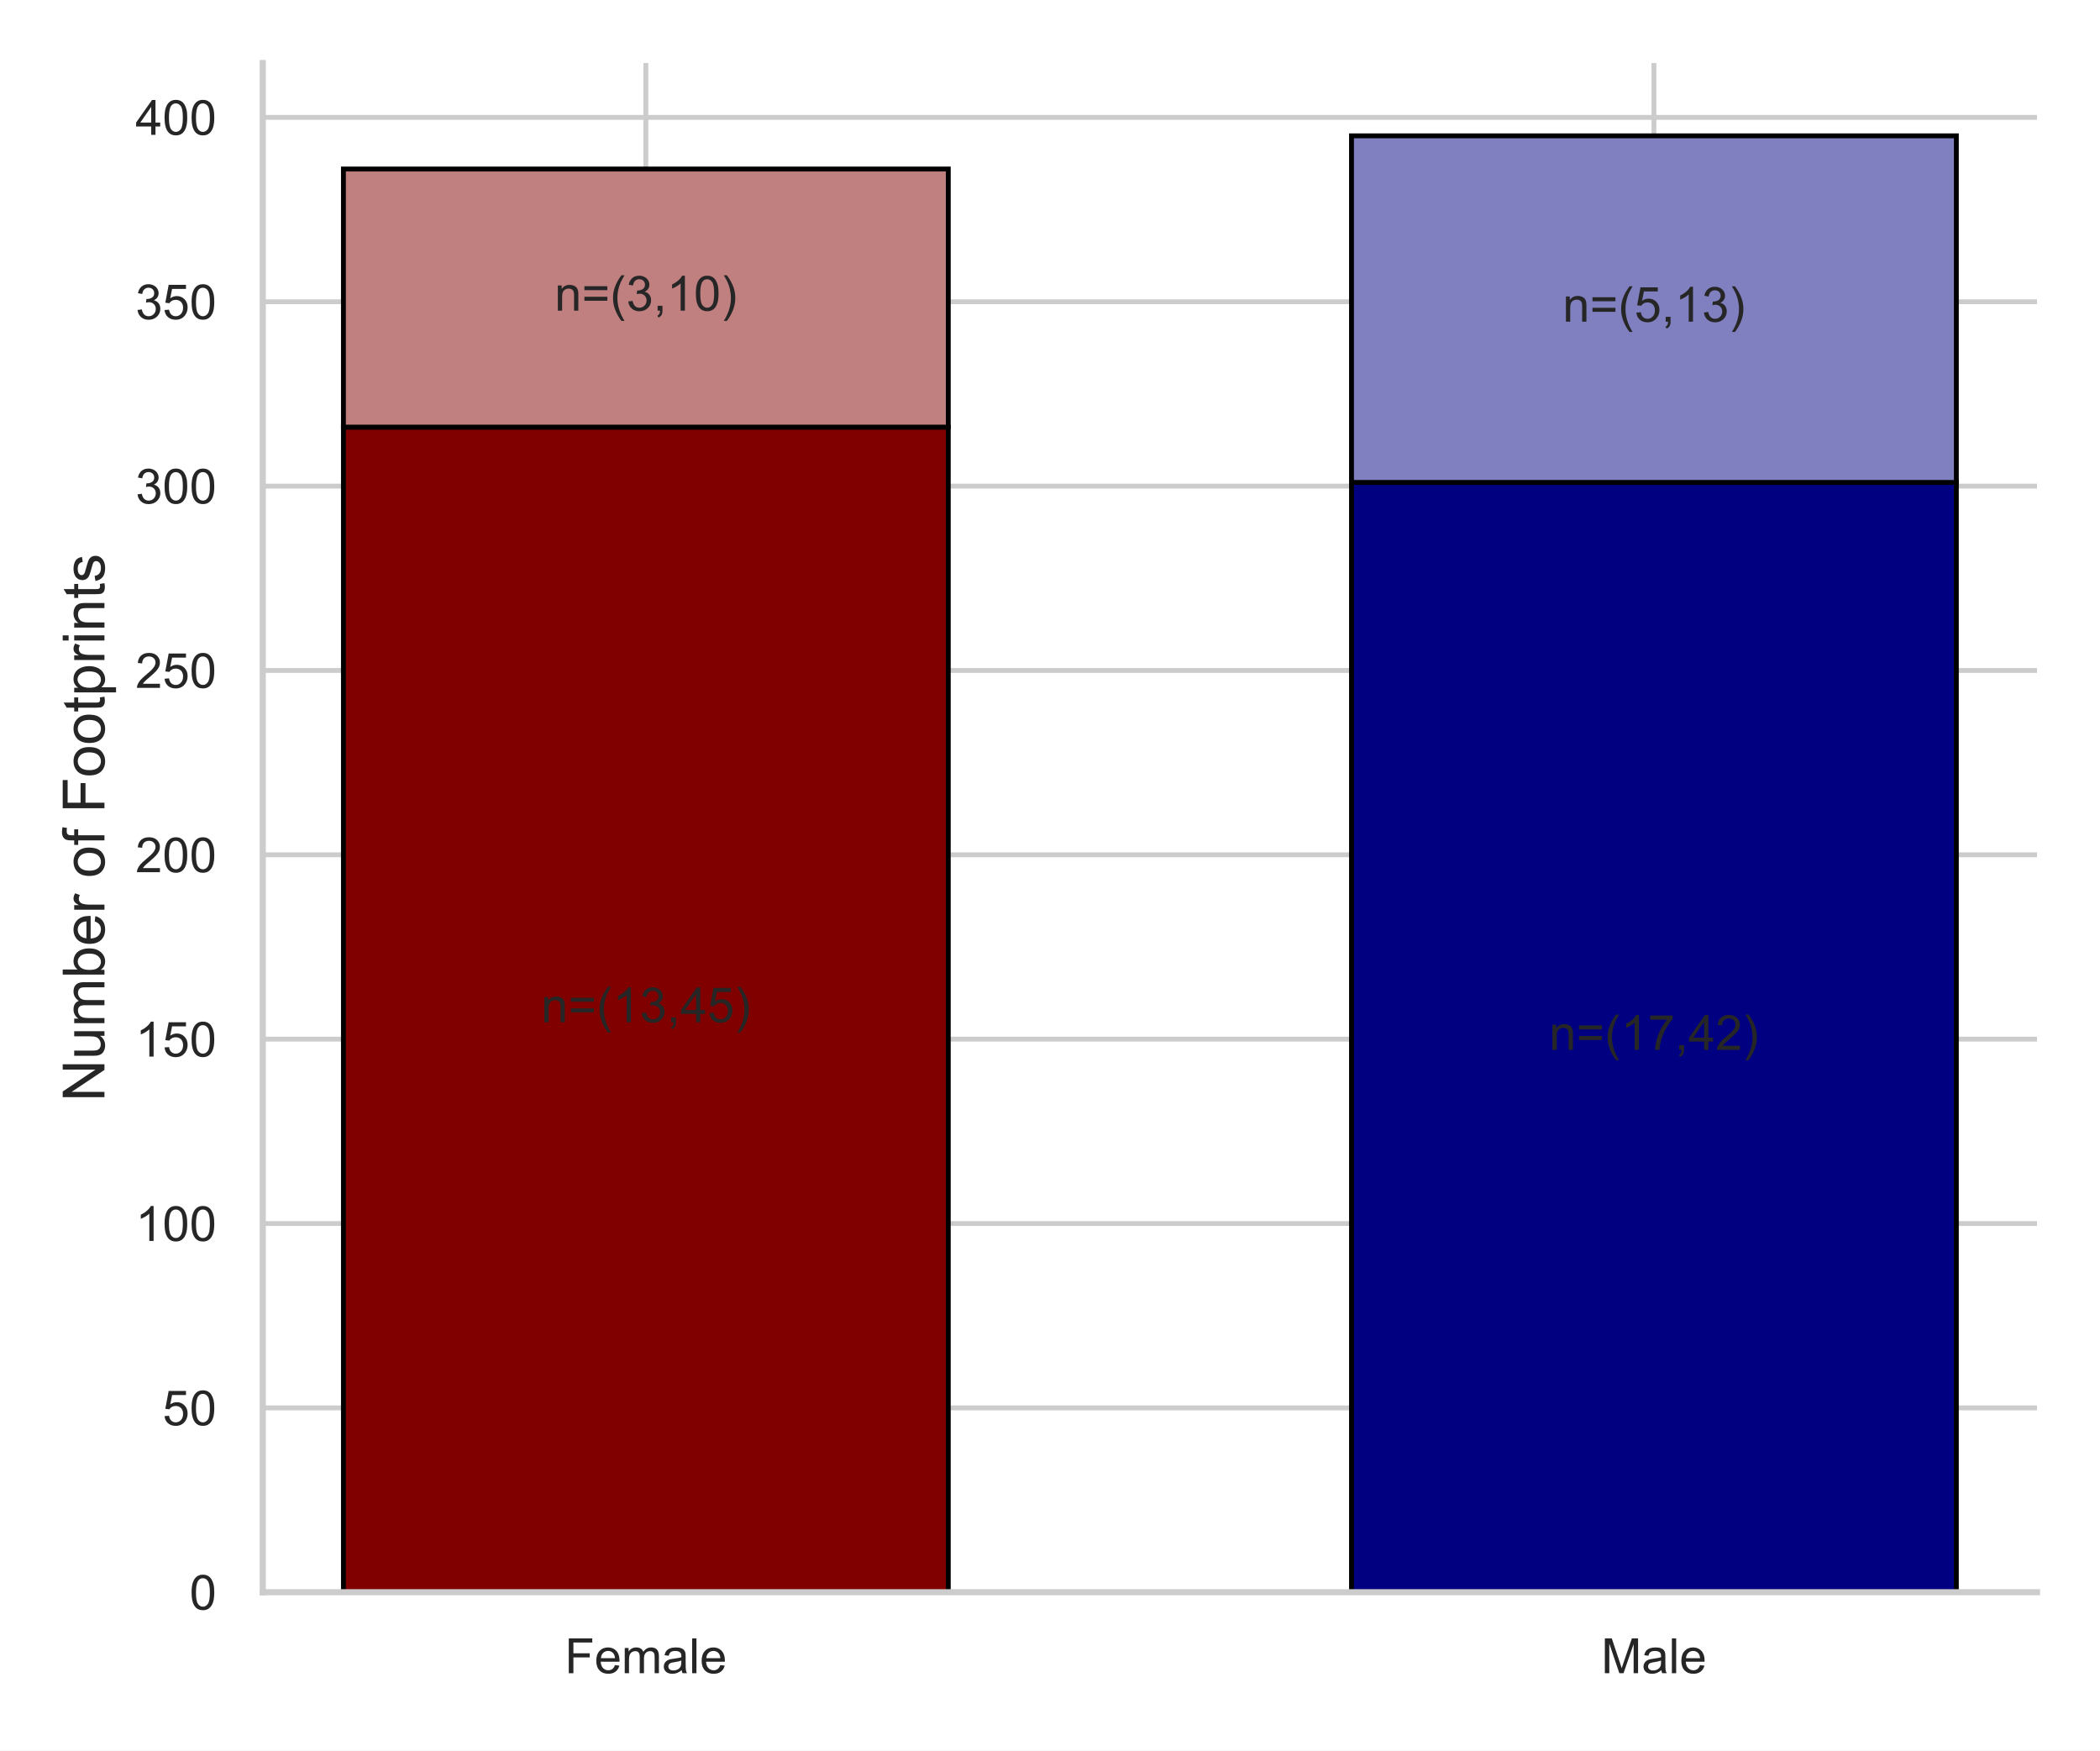
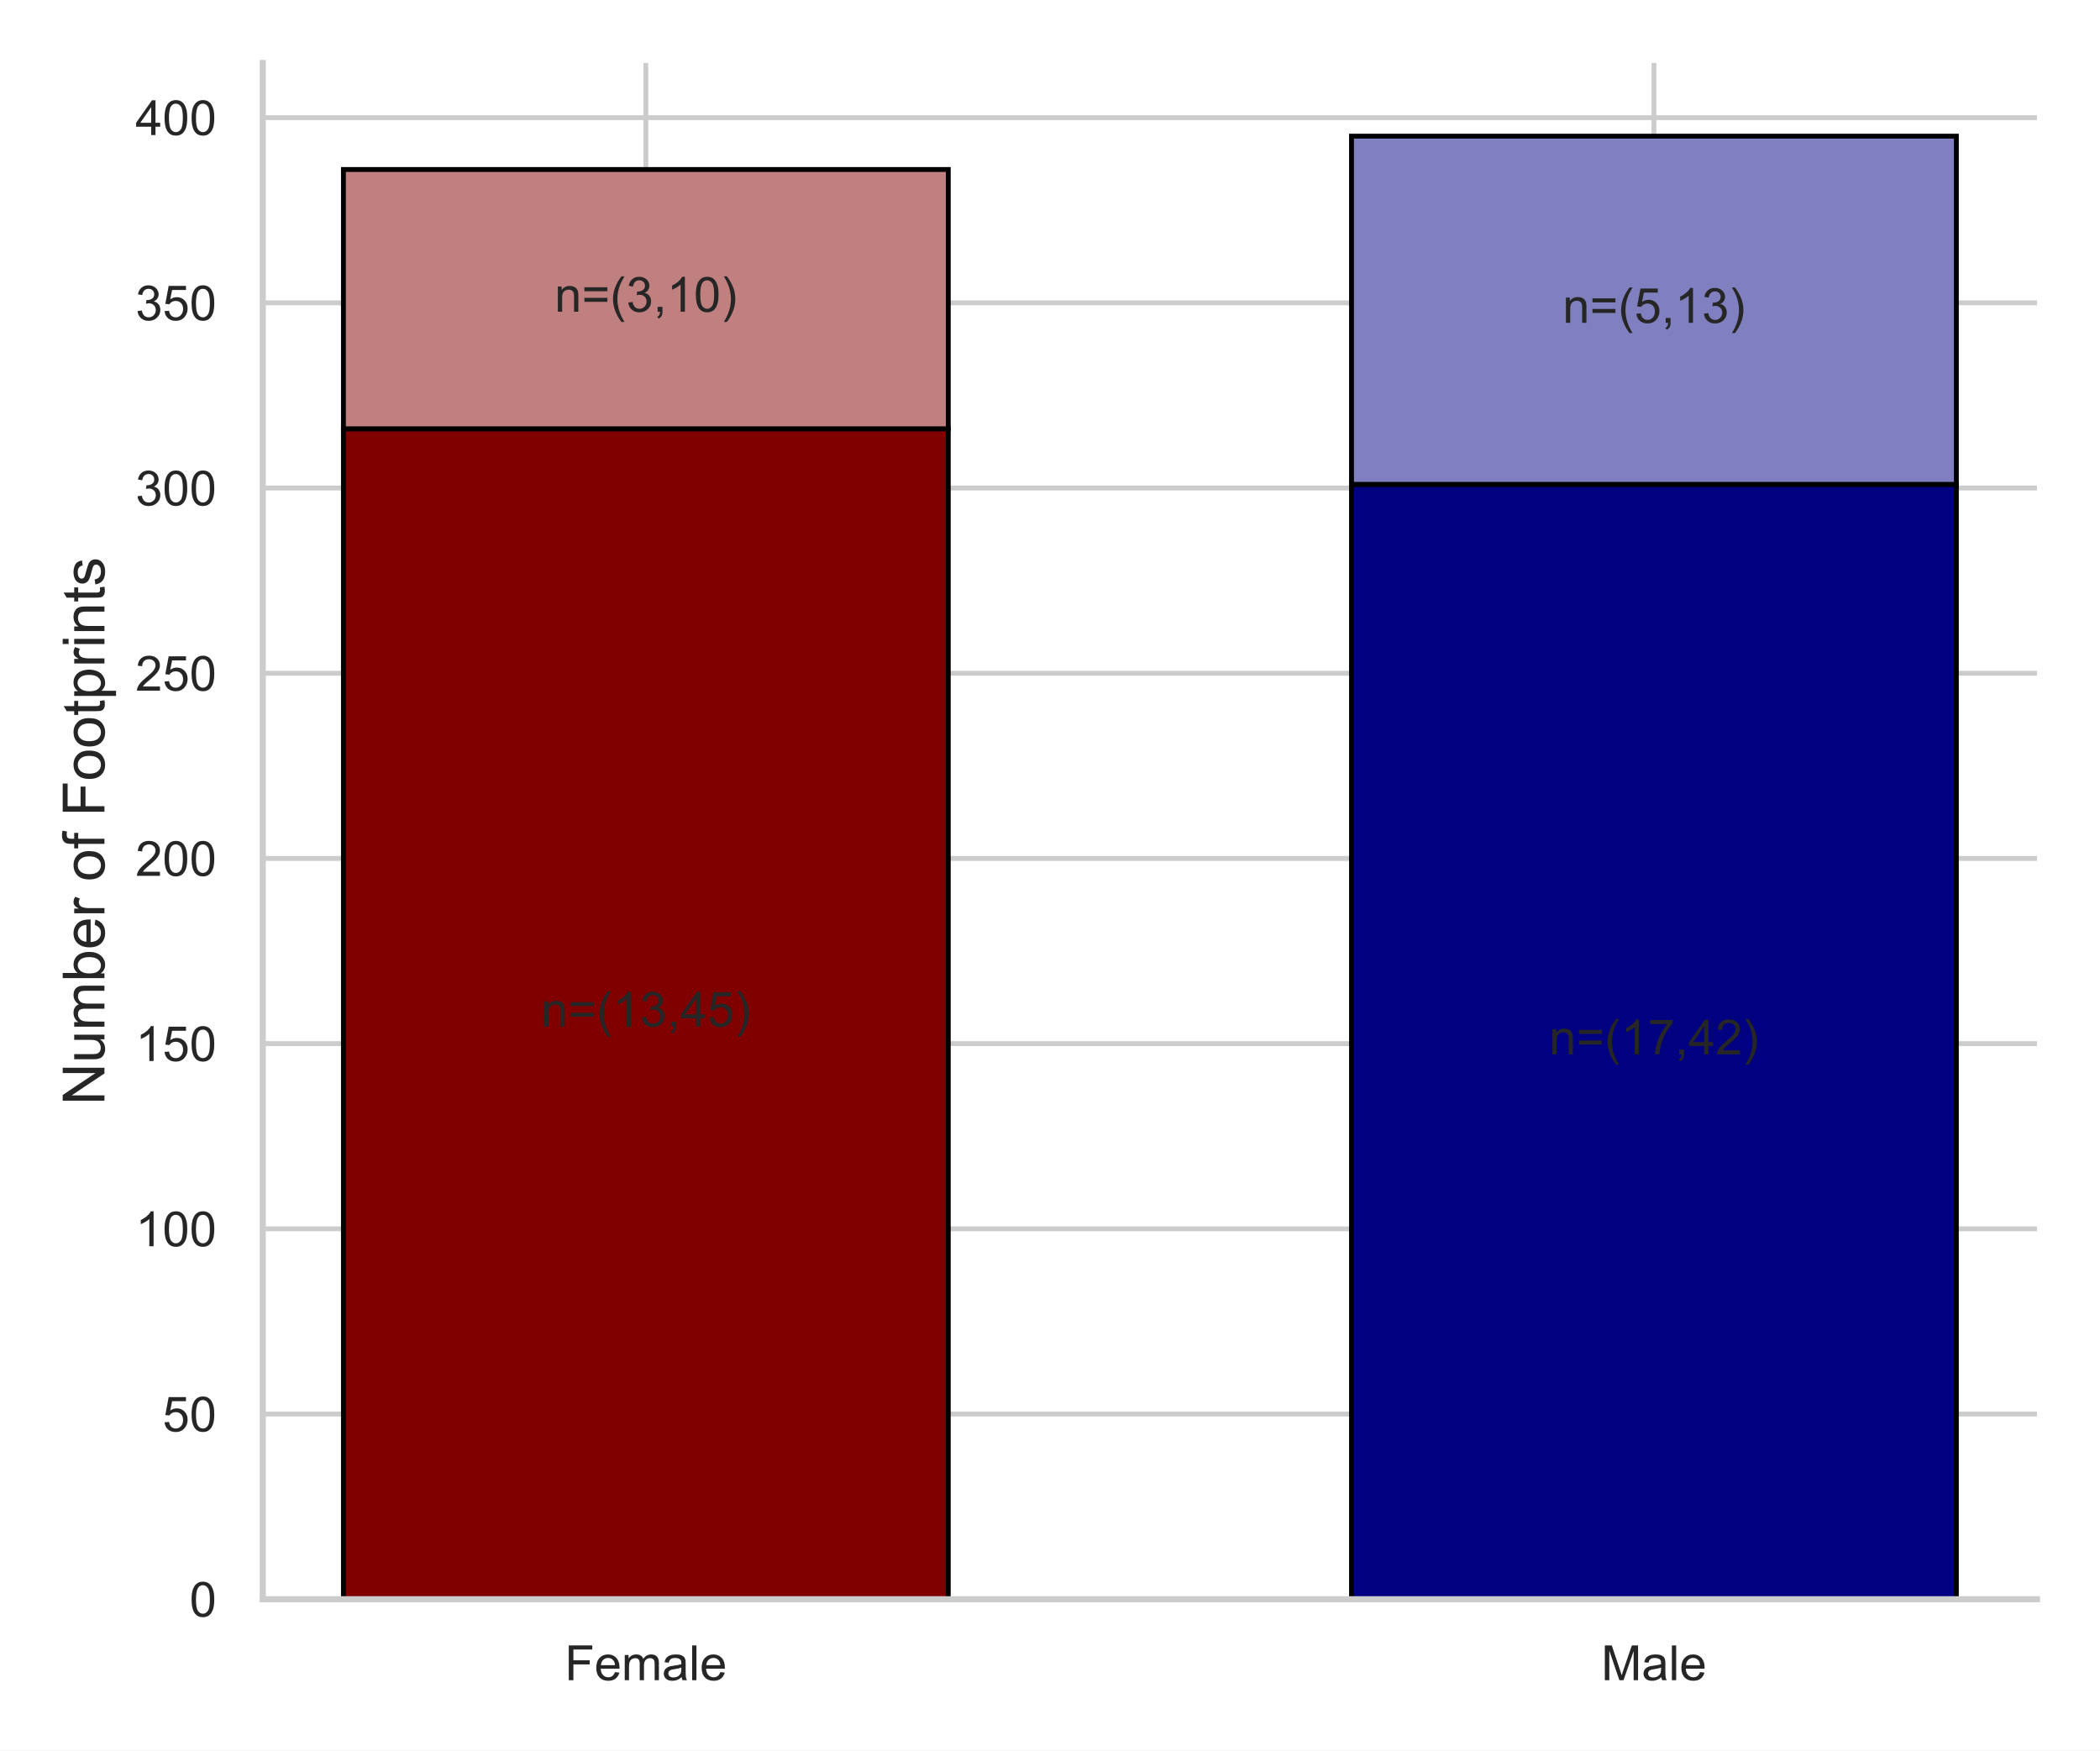
<svg xmlns="http://www.w3.org/2000/svg" xmlns:xlink="http://www.w3.org/1999/xlink" width="432pt" height="360pt" viewBox="0 0 432 360" version="1.1">
  <defs>
    <style type="text/css">*{stroke-linejoin: round; stroke-linecap: butt}</style>
  </defs>
  <g id="figure_1">
    <g id="patch_1">
      <path d="M 0 360  L 432 360  L 432 0  L 0 0  z " style="fill: #ffffff" />
    </g>
    <g id="axes_1">
      <g id="patch_2">
-         <path d="M 54.056 327.46  L 419.04 327.46  L 419.04 12.96  L 54.056 12.96  z " style="fill: #ffffff" />
+         <path d="M 54.056 328.9  L 419.04 328.9  L 419.04 12.96  L 54.056 12.96  z " style="fill: #ffffff" />
      </g>
      <g id="matplotlib.axis_1">
        <g id="xtick_1">
          <g id="line2d_1">
-             <path d="M 132.86 327.46  L 132.86 12.96  " clip-path="url(#p46e70bee61)" style="fill: none; stroke: #cccccc; stroke-linecap: round" />
+             <path d="M 132.86 328.9  L 132.86 12.96  " clip-path="url(#p1db0f68ed5)" style="fill: none; stroke: #cccccc; stroke-linecap: round" />
          </g>
          <g id="text_1">
-             <g style="fill: #262626" transform="translate(116.1885 344.1178) scale(0.1 -0.1)">
+             <g style="fill: #262626" transform="translate(116.1885 345.5578) scale(0.1 -0.1)">
              <defs>
                <path id="ArialMT-46" d="M 525 0  L 525 4581  L 3616 4581  L 3616 4041  L 1131 4041  L 1131 2622  L 3281 2622  L 3281 2081  L 1131 2081  L 1131 0  L 525 0  z " transform="scale(0.015625)" />
                <path id="ArialMT-65" d="M 2694 1069  L 3275 997  Q 3138 488 2766 206  Q 2394 -75 1816 -75  Q 1088 -75 661 373  Q 234 822 234 1631  Q 234 2469 665 2931  Q 1097 3394 1784 3394  Q 2450 3394 2872 2941  Q 3294 2488 3294 1666  Q 3294 1616 3291 1516  L 816 1516  Q 847 969 1125 678  Q 1403 388 1819 388  Q 2128 388 2347 550  Q 2566 713 2694 1069  z M 847 1978  L 2700 1978  Q 2663 2397 2488 2606  Q 2219 2931 1791 2931  Q 1403 2931 1139 2672  Q 875 2413 847 1978  z " transform="scale(0.015625)" />
                <path id="ArialMT-6d" d="M 422 0  L 422 3319  L 925 3319  L 925 2853  Q 1081 3097 1340 3245  Q 1600 3394 1931 3394  Q 2300 3394 2536 3241  Q 2772 3088 2869 2813  Q 3263 3394 3894 3394  Q 4388 3394 4653 3120  Q 4919 2847 4919 2278  L 4919 0  L 4359 0  L 4359 2091  Q 4359 2428 4304 2576  Q 4250 2725 4106 2815  Q 3963 2906 3769 2906  Q 3419 2906 3187 2673  Q 2956 2441 2956 1928  L 2956 0  L 2394 0  L 2394 2156  Q 2394 2531 2256 2718  Q 2119 2906 1806 2906  Q 1569 2906 1367 2781  Q 1166 2656 1075 2415  Q 984 2175 984 1722  L 984 0  L 422 0  z " transform="scale(0.015625)" />
                <path id="ArialMT-61" d="M 2588 409  Q 2275 144 1986 34  Q 1697 -75 1366 -75  Q 819 -75 525 192  Q 231 459 231 875  Q 231 1119 342 1320  Q 453 1522 633 1644  Q 813 1766 1038 1828  Q 1203 1872 1538 1913  Q 2219 1994 2541 2106  Q 2544 2222 2544 2253  Q 2544 2597 2384 2738  Q 2169 2928 1744 2928  Q 1347 2928 1158 2789  Q 969 2650 878 2297  L 328 2372  Q 403 2725 575 2942  Q 747 3159 1072 3276  Q 1397 3394 1825 3394  Q 2250 3394 2515 3294  Q 2781 3194 2906 3042  Q 3031 2891 3081 2659  Q 3109 2516 3109 2141  L 3109 1391  Q 3109 606 3145 398  Q 3181 191 3288 0  L 2700 0  Q 2613 175 2588 409  z M 2541 1666  Q 2234 1541 1622 1453  Q 1275 1403 1131 1340  Q 988 1278 909 1158  Q 831 1038 831 891  Q 831 666 1001 516  Q 1172 366 1500 366  Q 1825 366 2078 508  Q 2331 650 2450 897  Q 2541 1088 2541 1459  L 2541 1666  z " transform="scale(0.015625)" />
                <path id="ArialMT-6c" d="M 409 0  L 409 4581  L 972 4581  L 972 0  L 409 0  z " transform="scale(0.015625)" />
              </defs>
              <use xlink:href="#ArialMT-46" />
              <use xlink:href="#ArialMT-65" transform="translate(61.08398 0)" />
              <use xlink:href="#ArialMT-6d" transform="translate(116.6992 0)" />
              <use xlink:href="#ArialMT-61" transform="translate(200 0)" />
              <use xlink:href="#ArialMT-6c" transform="translate(255.6152 0)" />
              <use xlink:href="#ArialMT-65" transform="translate(277.832 0)" />
            </g>
          </g>
        </g>
        <g id="xtick_2">
          <g id="line2d_2">
-             <path d="M 340.237 327.46  L 340.237 12.96  " clip-path="url(#p46e70bee61)" style="fill: none; stroke: #cccccc; stroke-linecap: round" />
+             <path d="M 340.237 328.9  L 340.237 12.96  " clip-path="url(#p1db0f68ed5)" style="fill: none; stroke: #cccccc; stroke-linecap: round" />
          </g>
          <g id="text_2">
-             <g style="fill: #262626" transform="translate(329.4 344.1178) scale(0.1 -0.1)">
+             <g style="fill: #262626" transform="translate(329.4 345.5578) scale(0.1 -0.1)">
              <defs>
                <path id="ArialMT-4d" d="M 475 0  L 475 4581  L 1388 4581  L 2472 1338  Q 2622 884 2691 659  Q 2769 909 2934 1394  L 4031 4581  L 4847 4581  L 4847 0  L 4263 0  L 4263 3834  L 2931 0  L 2384 0  L 1059 3900  L 1059 0  L 475 0  z " transform="scale(0.015625)" />
              </defs>
              <use xlink:href="#ArialMT-4d" />
              <use xlink:href="#ArialMT-61" transform="translate(83.30078 0)" />
              <use xlink:href="#ArialMT-6c" transform="translate(138.916 0)" />
              <use xlink:href="#ArialMT-65" transform="translate(161.1328 0)" />
            </g>
          </g>
        </g>
      </g>
      <g id="matplotlib.axis_2">
        <g id="ytick_1">
          <g id="line2d_3">
-             <path d="M 54.056 327.46  L 419.04 327.46  " clip-path="url(#p46e70bee61)" style="fill: none; stroke: #cccccc; stroke-linecap: round" />
+             <path d="M 54.056 328.9  L 419.04 328.9  " clip-path="url(#p1db0f68ed5)" style="fill: none; stroke: #cccccc; stroke-linecap: round" />
          </g>
          <g id="text_3">
-             <g style="fill: #262626" transform="translate(38.99531 331.0389) scale(0.1 -0.1)">
+             <g style="fill: #262626" transform="translate(38.99531 332.4789) scale(0.1 -0.1)">
              <defs>
                <path id="ArialMT-30" d="M 266 2259  Q 266 3072 433 3567  Q 600 4063 929 4331  Q 1259 4600 1759 4600  Q 2128 4600 2406 4451  Q 2684 4303 2865 4023  Q 3047 3744 3150 3342  Q 3253 2941 3253 2259  Q 3253 1453 3087 958  Q 2922 463 2592 192  Q 2263 -78 1759 -78  Q 1097 -78 719 397  Q 266 969 266 2259  z M 844 2259  Q 844 1131 1108 757  Q 1372 384 1759 384  Q 2147 384 2411 759  Q 2675 1134 2675 2259  Q 2675 3391 2411 3762  Q 2147 4134 1753 4134  Q 1366 4134 1134 3806  Q 844 3388 844 2259  z " transform="scale(0.015625)" />
              </defs>
              <use xlink:href="#ArialMT-30" />
            </g>
          </g>
        </g>
        <g id="ytick_2">
          <g id="line2d_4">
-             <path d="M 54.056 289.546  L 419.04 289.546  " clip-path="url(#p46e70bee61)" style="fill: none; stroke: #cccccc; stroke-linecap: round" />
+             <path d="M 54.056 290.812  L 419.04 290.812  " clip-path="url(#p1db0f68ed5)" style="fill: none; stroke: #cccccc; stroke-linecap: round" />
          </g>
          <g id="text_4">
-             <g style="fill: #262626" transform="translate(33.43438 293.1245) scale(0.1 -0.1)">
+             <g style="fill: #262626" transform="translate(33.43438 294.3909) scale(0.1 -0.1)">
              <defs>
                <path id="ArialMT-35" d="M 266 1200  L 856 1250  Q 922 819 1161 601  Q 1400 384 1738 384  Q 2144 384 2425 690  Q 2706 997 2706 1503  Q 2706 1984 2436 2262  Q 2166 2541 1728 2541  Q 1456 2541 1237 2417  Q 1019 2294 894 2097  L 366 2166  L 809 4519  L 3088 4519  L 3088 3981  L 1259 3981  L 1013 2750  Q 1425 3038 1878 3038  Q 2478 3038 2890 2622  Q 3303 2206 3303 1553  Q 3303 931 2941 478  Q 2500 -78 1738 -78  Q 1113 -78 717 272  Q 322 622 266 1200  z " transform="scale(0.015625)" />
              </defs>
              <use xlink:href="#ArialMT-35" />
              <use xlink:href="#ArialMT-30" transform="translate(55.61523 0)" />
            </g>
          </g>
        </g>
        <g id="ytick_3">
          <g id="line2d_5">
-             <path d="M 54.056 251.631  L 419.04 251.631  " clip-path="url(#p46e70bee61)" style="fill: none; stroke: #cccccc; stroke-linecap: round" />
+             <path d="M 54.056 252.724  L 419.04 252.724  " clip-path="url(#p1db0f68ed5)" style="fill: none; stroke: #cccccc; stroke-linecap: round" />
          </g>
          <g id="text_5">
-             <g style="fill: #262626" transform="translate(27.87344 255.2101) scale(0.1 -0.1)">
+             <g style="fill: #262626" transform="translate(27.87344 256.3029) scale(0.1 -0.1)">
              <defs>
                <path id="ArialMT-31" d="M 2384 0  L 1822 0  L 1822 3584  Q 1619 3391 1289 3197  Q 959 3003 697 2906  L 697 3450  Q 1169 3672 1522 3987  Q 1875 4303 2022 4600  L 2384 4600  L 2384 0  z " transform="scale(0.015625)" />
              </defs>
              <use xlink:href="#ArialMT-31" />
              <use xlink:href="#ArialMT-30" transform="translate(55.61523 0)" />
              <use xlink:href="#ArialMT-30" transform="translate(111.2305 0)" />
            </g>
          </g>
        </g>
        <g id="ytick_4">
          <g id="line2d_6">
-             <path d="M 54.056 213.717  L 419.04 213.717  " clip-path="url(#p46e70bee61)" style="fill: none; stroke: #cccccc; stroke-linecap: round" />
+             <path d="M 54.056 214.636  L 419.04 214.636  " clip-path="url(#p1db0f68ed5)" style="fill: none; stroke: #cccccc; stroke-linecap: round" />
          </g>
          <g id="text_6">
-             <g style="fill: #262626" transform="translate(27.87344 217.2957) scale(0.1 -0.1)">
+             <g style="fill: #262626" transform="translate(27.87344 218.2149) scale(0.1 -0.1)">
              <use xlink:href="#ArialMT-31" />
              <use xlink:href="#ArialMT-35" transform="translate(55.61523 0)" />
              <use xlink:href="#ArialMT-30" transform="translate(111.2305 0)" />
            </g>
          </g>
        </g>
        <g id="ytick_5">
          <g id="line2d_7">
-             <path d="M 54.056 175.802  L 419.04 175.802  " clip-path="url(#p46e70bee61)" style="fill: none; stroke: #cccccc; stroke-linecap: round" />
+             <path d="M 54.056 176.548  L 419.04 176.548  " clip-path="url(#p1db0f68ed5)" style="fill: none; stroke: #cccccc; stroke-linecap: round" />
          </g>
          <g id="text_7">
-             <g style="fill: #262626" transform="translate(27.87344 179.3813) scale(0.1 -0.1)">
+             <g style="fill: #262626" transform="translate(27.87344 180.1269) scale(0.1 -0.1)">
              <defs>
                <path id="ArialMT-32" d="M 3222 541  L 3222 0  L 194 0  Q 188 203 259 391  Q 375 700 629 1000  Q 884 1300 1366 1694  Q 2113 2306 2375 2664  Q 2638 3022 2638 3341  Q 2638 3675 2398 3904  Q 2159 4134 1775 4134  Q 1369 4134 1125 3890  Q 881 3647 878 3216  L 300 3275  Q 359 3922 746 4261  Q 1134 4600 1788 4600  Q 2447 4600 2831 4234  Q 3216 3869 3216 3328  Q 3216 3053 3103 2787  Q 2991 2522 2730 2228  Q 2469 1934 1863 1422  Q 1356 997 1212 845  Q 1069 694 975 541  L 3222 541  z " transform="scale(0.015625)" />
              </defs>
              <use xlink:href="#ArialMT-32" />
              <use xlink:href="#ArialMT-30" transform="translate(55.61523 0)" />
              <use xlink:href="#ArialMT-30" transform="translate(111.2305 0)" />
            </g>
          </g>
        </g>
        <g id="ytick_6">
          <g id="line2d_8">
-             <path d="M 54.056 137.888  L 419.04 137.888  " clip-path="url(#p46e70bee61)" style="fill: none; stroke: #cccccc; stroke-linecap: round" />
+             <path d="M 54.056 138.46  L 419.04 138.46  " clip-path="url(#p1db0f68ed5)" style="fill: none; stroke: #cccccc; stroke-linecap: round" />
          </g>
          <g id="text_8">
-             <g style="fill: #262626" transform="translate(27.87344 141.4669) scale(0.1 -0.1)">
+             <g style="fill: #262626" transform="translate(27.87344 142.0389) scale(0.1 -0.1)">
              <use xlink:href="#ArialMT-32" />
              <use xlink:href="#ArialMT-35" transform="translate(55.61523 0)" />
              <use xlink:href="#ArialMT-30" transform="translate(111.2305 0)" />
            </g>
          </g>
        </g>
        <g id="ytick_7">
          <g id="line2d_9">
-             <path d="M 54.056 99.974  L 419.04 99.974  " clip-path="url(#p46e70bee61)" style="fill: none; stroke: #cccccc; stroke-linecap: round" />
+             <path d="M 54.056 100.372  L 419.04 100.372  " clip-path="url(#p1db0f68ed5)" style="fill: none; stroke: #cccccc; stroke-linecap: round" />
          </g>
          <g id="text_9">
-             <g style="fill: #262626" transform="translate(27.87344 103.5525) scale(0.1 -0.1)">
+             <g style="fill: #262626" transform="translate(27.87344 103.9509) scale(0.1 -0.1)">
              <defs>
                <path id="ArialMT-33" d="M 269 1209  L 831 1284  Q 928 806 1161 595  Q 1394 384 1728 384  Q 2125 384 2398 659  Q 2672 934 2672 1341  Q 2672 1728 2419 1979  Q 2166 2231 1775 2231  Q 1616 2231 1378 2169  L 1441 2663  Q 1497 2656 1531 2656  Q 1891 2656 2178 2843  Q 2466 3031 2466 3422  Q 2466 3731 2256 3934  Q 2047 4138 1716 4138  Q 1388 4138 1169 3931  Q 950 3725 888 3313  L 325 3413  Q 428 3978 793 4289  Q 1159 4600 1703 4600  Q 2078 4600 2393 4439  Q 2709 4278 2876 4000  Q 3044 3722 3044 3409  Q 3044 3113 2884 2869  Q 2725 2625 2413 2481  Q 2819 2388 3044 2092  Q 3269 1797 3269 1353  Q 3269 753 2831 336  Q 2394 -81 1725 -81  Q 1122 -81 723 278  Q 325 638 269 1209  z " transform="scale(0.015625)" />
              </defs>
              <use xlink:href="#ArialMT-33" />
              <use xlink:href="#ArialMT-30" transform="translate(55.61523 0)" />
              <use xlink:href="#ArialMT-30" transform="translate(111.2305 0)" />
            </g>
          </g>
        </g>
        <g id="ytick_8">
          <g id="line2d_10">
-             <path d="M 54.056 62.059  L 419.04 62.059  " clip-path="url(#p46e70bee61)" style="fill: none; stroke: #cccccc; stroke-linecap: round" />
+             <path d="M 54.056 62.284  L 419.04 62.284  " clip-path="url(#p1db0f68ed5)" style="fill: none; stroke: #cccccc; stroke-linecap: round" />
          </g>
          <g id="text_10">
-             <g style="fill: #262626" transform="translate(27.87344 65.63806) scale(0.1 -0.1)">
+             <g style="fill: #262626" transform="translate(27.87344 65.86287) scale(0.1 -0.1)">
              <use xlink:href="#ArialMT-33" />
              <use xlink:href="#ArialMT-35" transform="translate(55.61523 0)" />
              <use xlink:href="#ArialMT-30" transform="translate(111.2305 0)" />
            </g>
          </g>
        </g>
        <g id="ytick_9">
          <g id="line2d_11">
-             <path d="M 54.056 24.145  L 419.04 24.145  " clip-path="url(#p46e70bee61)" style="fill: none; stroke: #cccccc; stroke-linecap: round" />
+             <path d="M 54.056 24.196  L 419.04 24.196  " clip-path="url(#p1db0f68ed5)" style="fill: none; stroke: #cccccc; stroke-linecap: round" />
          </g>
          <g id="text_11">
-             <g style="fill: #262626" transform="translate(27.87344 27.72366) scale(0.1 -0.1)">
+             <g style="fill: #262626" transform="translate(27.87344 27.77487) scale(0.1 -0.1)">
              <defs>
                <path id="ArialMT-34" d="M 2069 0  L 2069 1097  L 81 1097  L 81 1613  L 2172 4581  L 2631 4581  L 2631 1613  L 3250 1613  L 3250 1097  L 2631 1097  L 2631 0  L 2069 0  z M 2069 1613  L 2069 3678  L 634 1613  L 2069 1613  z " transform="scale(0.015625)" />
              </defs>
              <use xlink:href="#ArialMT-34" />
              <use xlink:href="#ArialMT-30" transform="translate(55.61523 0)" />
              <use xlink:href="#ArialMT-30" transform="translate(111.2305 0)" />
            </g>
          </g>
        </g>
        <g id="text_12">
-           <g style="fill: #262626" transform="translate(21.48844 226.5613) rotate(-90) scale(0.12 -0.12)">
+           <g style="fill: #262626" transform="translate(21.48844 227.2812) rotate(-90) scale(0.12 -0.12)">
            <defs>
              <path id="ArialMT-4e" d="M 488 0  L 488 4581  L 1109 4581  L 3516 984  L 3516 4581  L 4097 4581  L 4097 0  L 3475 0  L 1069 3600  L 1069 0  L 488 0  z " transform="scale(0.015625)" />
              <path id="ArialMT-75" d="M 2597 0  L 2597 488  Q 2209 -75 1544 -75  Q 1250 -75 995 37  Q 741 150 617 320  Q 494 491 444 738  Q 409 903 409 1263  L 409 3319  L 972 3319  L 972 1478  Q 972 1038 1006 884  Q 1059 663 1231 536  Q 1403 409 1656 409  Q 1909 409 2131 539  Q 2353 669 2445 892  Q 2538 1116 2538 1541  L 2538 3319  L 3100 3319  L 3100 0  L 2597 0  z " transform="scale(0.015625)" />
              <path id="ArialMT-62" d="M 941 0  L 419 0  L 419 4581  L 981 4581  L 981 2947  Q 1338 3394 1891 3394  Q 2197 3394 2470 3270  Q 2744 3147 2920 2923  Q 3097 2700 3197 2384  Q 3297 2069 3297 1709  Q 3297 856 2875 390  Q 2453 -75 1863 -75  Q 1275 -75 941 416  L 941 0  z M 934 1684  Q 934 1088 1097 822  Q 1363 388 1816 388  Q 2184 388 2453 708  Q 2722 1028 2722 1663  Q 2722 2313 2464 2622  Q 2206 2931 1841 2931  Q 1472 2931 1203 2611  Q 934 2291 934 1684  z " transform="scale(0.015625)" />
              <path id="ArialMT-72" d="M 416 0  L 416 3319  L 922 3319  L 922 2816  Q 1116 3169 1280 3281  Q 1444 3394 1641 3394  Q 1925 3394 2219 3213  L 2025 2691  Q 1819 2813 1613 2813  Q 1428 2813 1281 2702  Q 1134 2591 1072 2394  Q 978 2094 978 1738  L 978 0  L 416 0  z " transform="scale(0.015625)" />
              <path id="ArialMT-20" transform="scale(0.015625)" />
              <path id="ArialMT-6f" d="M 213 1659  Q 213 2581 725 3025  Q 1153 3394 1769 3394  Q 2453 3394 2887 2945  Q 3322 2497 3322 1706  Q 3322 1066 3130 698  Q 2938 331 2570 128  Q 2203 -75 1769 -75  Q 1072 -75 642 372  Q 213 819 213 1659  z M 791 1659  Q 791 1022 1069 705  Q 1347 388 1769 388  Q 2188 388 2466 706  Q 2744 1025 2744 1678  Q 2744 2294 2464 2611  Q 2184 2928 1769 2928  Q 1347 2928 1069 2612  Q 791 2297 791 1659  z " transform="scale(0.015625)" />
              <path id="ArialMT-66" d="M 556 0  L 556 2881  L 59 2881  L 59 3319  L 556 3319  L 556 3672  Q 556 4006 616 4169  Q 697 4388 901 4523  Q 1106 4659 1475 4659  Q 1713 4659 2000 4603  L 1916 4113  Q 1741 4144 1584 4144  Q 1328 4144 1222 4034  Q 1116 3925 1116 3625  L 1116 3319  L 1763 3319  L 1763 2881  L 1116 2881  L 1116 0  L 556 0  z " transform="scale(0.015625)" />
              <path id="ArialMT-74" d="M 1650 503  L 1731 6  Q 1494 -44 1306 -44  Q 1000 -44 831 53  Q 663 150 594 308  Q 525 466 525 972  L 525 2881  L 113 2881  L 113 3319  L 525 3319  L 525 4141  L 1084 4478  L 1084 3319  L 1650 3319  L 1650 2881  L 1084 2881  L 1084 941  Q 1084 700 1114 631  Q 1144 563 1211 522  Q 1278 481 1403 481  Q 1497 481 1650 503  z " transform="scale(0.015625)" />
              <path id="ArialMT-70" d="M 422 -1272  L 422 3319  L 934 3319  L 934 2888  Q 1116 3141 1344 3267  Q 1572 3394 1897 3394  Q 2322 3394 2647 3175  Q 2972 2956 3137 2557  Q 3303 2159 3303 1684  Q 3303 1175 3120 767  Q 2938 359 2589 142  Q 2241 -75 1856 -75  Q 1575 -75 1351 44  Q 1128 163 984 344  L 984 -1272  L 422 -1272  z M 931 1641  Q 931 1000 1190 694  Q 1450 388 1819 388  Q 2194 388 2461 705  Q 2728 1022 2728 1688  Q 2728 2322 2467 2637  Q 2206 2953 1844 2953  Q 1484 2953 1207 2617  Q 931 2281 931 1641  z " transform="scale(0.015625)" />
              <path id="ArialMT-69" d="M 425 3934  L 425 4581  L 988 4581  L 988 3934  L 425 3934  z M 425 0  L 425 3319  L 988 3319  L 988 0  L 425 0  z " transform="scale(0.015625)" />
              <path id="ArialMT-6e" d="M 422 0  L 422 3319  L 928 3319  L 928 2847  Q 1294 3394 1984 3394  Q 2284 3394 2536 3286  Q 2788 3178 2913 3003  Q 3038 2828 3088 2588  Q 3119 2431 3119 2041  L 3119 0  L 2556 0  L 2556 2019  Q 2556 2363 2490 2533  Q 2425 2703 2258 2804  Q 2091 2906 1866 2906  Q 1506 2906 1245 2678  Q 984 2450 984 1813  L 984 0  L 422 0  z " transform="scale(0.015625)" />
              <path id="ArialMT-73" d="M 197 991  L 753 1078  Q 800 744 1014 566  Q 1228 388 1613 388  Q 2000 388 2187 545  Q 2375 703 2375 916  Q 2375 1106 2209 1216  Q 2094 1291 1634 1406  Q 1016 1563 777 1677  Q 538 1791 414 1992  Q 291 2194 291 2438  Q 291 2659 392 2848  Q 494 3038 669 3163  Q 800 3259 1026 3326  Q 1253 3394 1513 3394  Q 1903 3394 2198 3281  Q 2494 3169 2634 2976  Q 2775 2784 2828 2463  L 2278 2388  Q 2241 2644 2061 2787  Q 1881 2931 1553 2931  Q 1166 2931 1000 2803  Q 834 2675 834 2503  Q 834 2394 903 2306  Q 972 2216 1119 2156  Q 1203 2125 1616 2013  Q 2213 1853 2448 1751  Q 2684 1650 2818 1456  Q 2953 1263 2953 975  Q 2953 694 2789 445  Q 2625 197 2315 61  Q 2006 -75 1616 -75  Q 969 -75 630 194  Q 291 463 197 991  z " transform="scale(0.015625)" />
            </defs>
            <use xlink:href="#ArialMT-4e" />
            <use xlink:href="#ArialMT-75" transform="translate(72.2168 0)" />
            <use xlink:href="#ArialMT-6d" transform="translate(127.832 0)" />
            <use xlink:href="#ArialMT-62" transform="translate(211.1328 0)" />
            <use xlink:href="#ArialMT-65" transform="translate(266.748 0)" />
            <use xlink:href="#ArialMT-72" transform="translate(322.3633 0)" />
            <use xlink:href="#ArialMT-20" transform="translate(355.6641 0)" />
            <use xlink:href="#ArialMT-6f" transform="translate(383.4473 0)" />
            <use xlink:href="#ArialMT-66" transform="translate(439.0625 0)" />
            <use xlink:href="#ArialMT-20" transform="translate(466.8457 0)" />
            <use xlink:href="#ArialMT-46" transform="translate(494.6289 0)" />
            <use xlink:href="#ArialMT-6f" transform="translate(555.7129 0)" />
            <use xlink:href="#ArialMT-6f" transform="translate(611.3281 0)" />
            <use xlink:href="#ArialMT-74" transform="translate(666.9434 0)" />
            <use xlink:href="#ArialMT-70" transform="translate(694.7266 0)" />
            <use xlink:href="#ArialMT-72" transform="translate(750.3418 0)" />
            <use xlink:href="#ArialMT-69" transform="translate(783.6426 0)" />
            <use xlink:href="#ArialMT-6e" transform="translate(805.8594 0)" />
            <use xlink:href="#ArialMT-74" transform="translate(861.4746 0)" />
            <use xlink:href="#ArialMT-73" transform="translate(889.2578 0)" />
          </g>
        </g>
      </g>
      <g id="patch_3">
-         <path d="M 70.646 327.46  L 195.073 327.46  L 195.073 87.841  L 70.646 87.841  z " clip-path="url(#p46e70bee61)" style="fill: #800000; stroke: #000000; stroke-linejoin: miter" />
+         <path d="M 70.646 328.9  L 195.073 328.9  L 195.073 88.184  L 70.646 88.184  z " clip-path="url(#p1db0f68ed5)" style="fill: #800000; stroke: #000000; stroke-linejoin: miter" />
      </g>
      <g id="patch_4">
-         <path d="M 278.024 327.46  L 402.45 327.46  L 402.45 99.215  L 278.024 99.215  z " clip-path="url(#p46e70bee61)" style="fill: #000080; stroke: #000000; stroke-linejoin: miter" />
+         <path d="M 278.024 328.9  L 402.45 328.9  L 402.45 99.61  L 278.024 99.61  z " clip-path="url(#p1db0f68ed5)" style="fill: #000080; stroke: #000000; stroke-linejoin: miter" />
      </g>
      <g id="patch_5">
-         <path d="M 70.646 87.841  L 195.073 87.841  L 195.073 34.761  L 70.646 34.761  z " clip-path="url(#p46e70bee61)" style="fill: #c08080; stroke: #000000; stroke-linejoin: miter" />
+         <path d="M 70.646 88.184  L 195.073 88.184  L 195.073 34.861  L 70.646 34.861  z " clip-path="url(#p1db0f68ed5)" style="fill: #c08080; stroke: #000000; stroke-linejoin: miter" />
      </g>
      <g id="patch_6">
-         <path d="M 278.024 99.215  L 402.45 99.215  L 402.45 27.936  L 278.024 27.936  z " clip-path="url(#p46e70bee61)" style="fill: #8080c0; stroke: #000000; stroke-linejoin: miter" />
+         <path d="M 278.024 99.61  L 402.45 99.61  L 402.45 28.005  L 278.024 28.005  z " clip-path="url(#p1db0f68ed5)" style="fill: #8080c0; stroke: #000000; stroke-linejoin: miter" />
      </g>
      <g id="patch_7">
-         <path d="M 54.056 327.46  L 54.056 12.96  " style="fill: none; stroke: #cccccc; stroke-width: 1.25; stroke-linejoin: miter; stroke-linecap: square" />
+         <path d="M 54.056 328.9  L 54.056 12.96  " style="fill: none; stroke: #cccccc; stroke-width: 1.25; stroke-linejoin: miter; stroke-linecap: square" />
      </g>
      <g id="patch_8">
-         <path d="M 54.056 327.46  L 419.04 327.46  " style="fill: none; stroke: #cccccc; stroke-width: 1.25; stroke-linejoin: miter; stroke-linecap: square" />
+         <path d="M 54.056 328.9  L 419.04 328.9  " style="fill: none; stroke: #cccccc; stroke-width: 1.25; stroke-linejoin: miter; stroke-linecap: square" />
      </g>
      <g id="text_13">
-         <g style="fill: #262626" transform="translate(111.3182 210.238) scale(0.1 -0.1)">
+         <g style="fill: #262626" transform="translate(111.3182 211.1294) scale(0.1 -0.1)">
          <defs>
            <path id="ArialMT-3d" d="M 3381 2694  L 356 2694  L 356 3219  L 3381 3219  L 3381 2694  z M 3381 1303  L 356 1303  L 356 1828  L 3381 1828  L 3381 1303  z " transform="scale(0.015625)" />
            <path id="ArialMT-28" d="M 1497 -1347  Q 1031 -759 709 28  Q 388 816 388 1659  Q 388 2403 628 3084  Q 909 3875 1497 4659  L 1900 4659  Q 1522 4009 1400 3731  Q 1209 3300 1100 2831  Q 966 2247 966 1656  Q 966 153 1900 -1347  L 1497 -1347  z " transform="scale(0.015625)" />
            <path id="ArialMT-2c" d="M 569 0  L 569 641  L 1209 641  L 1209 0  Q 1209 -353 1084 -570  Q 959 -788 688 -906  L 531 -666  Q 709 -588 793 -436  Q 878 -284 888 0  L 569 0  z " transform="scale(0.015625)" />
            <path id="ArialMT-29" d="M 791 -1347  L 388 -1347  Q 1322 153 1322 1656  Q 1322 2244 1188 2822  Q 1081 3291 891 3722  Q 769 4003 388 4659  L 791 4659  Q 1378 3875 1659 3084  Q 1900 2403 1900 1659  Q 1900 816 1576 28  Q 1253 -759 791 -1347  z " transform="scale(0.015625)" />
          </defs>
          <use xlink:href="#ArialMT-6e" />
          <use xlink:href="#ArialMT-3d" transform="translate(55.61523 0)" />
          <use xlink:href="#ArialMT-28" transform="translate(114.0137 0)" />
          <use xlink:href="#ArialMT-31" transform="translate(147.3145 0)" />
          <use xlink:href="#ArialMT-33" transform="translate(202.9297 0)" />
          <use xlink:href="#ArialMT-2c" transform="translate(258.5449 0)" />
          <use xlink:href="#ArialMT-34" transform="translate(286.3281 0)" />
          <use xlink:href="#ArialMT-35" transform="translate(341.9434 0)" />
          <use xlink:href="#ArialMT-29" transform="translate(397.5586 0)" />
        </g>
      </g>
      <g id="text_14">
-         <g style="fill: #262626" transform="translate(318.6953 215.9251) scale(0.1 -0.1)">
+         <g style="fill: #262626" transform="translate(318.6953 216.8426) scale(0.1 -0.1)">
          <defs>
            <path id="ArialMT-37" d="M 303 3981  L 303 4522  L 3269 4522  L 3269 4084  Q 2831 3619 2401 2847  Q 1972 2075 1738 1259  Q 1569 684 1522 0  L 944 0  Q 953 541 1156 1306  Q 1359 2072 1739 2783  Q 2119 3494 2547 3981  L 303 3981  z " transform="scale(0.015625)" />
          </defs>
          <use xlink:href="#ArialMT-6e" />
          <use xlink:href="#ArialMT-3d" transform="translate(55.61523 0)" />
          <use xlink:href="#ArialMT-28" transform="translate(114.0137 0)" />
          <use xlink:href="#ArialMT-31" transform="translate(147.3145 0)" />
          <use xlink:href="#ArialMT-37" transform="translate(202.9297 0)" />
          <use xlink:href="#ArialMT-2c" transform="translate(258.5449 0)" />
          <use xlink:href="#ArialMT-34" transform="translate(286.3281 0)" />
          <use xlink:href="#ArialMT-32" transform="translate(341.9434 0)" />
          <use xlink:href="#ArialMT-29" transform="translate(397.5586 0)" />
        </g>
      </g>
      <g id="text_15">
-         <g style="fill: #262626" transform="translate(114.0986 63.88837) scale(0.1 -0.1)">
+         <g style="fill: #262626" transform="translate(114.0986 64.10971) scale(0.1 -0.1)">
          <use xlink:href="#ArialMT-6e" />
          <use xlink:href="#ArialMT-3d" transform="translate(55.61523 0)" />
          <use xlink:href="#ArialMT-28" transform="translate(114.0137 0)" />
          <use xlink:href="#ArialMT-33" transform="translate(147.3145 0)" />
          <use xlink:href="#ArialMT-2c" transform="translate(202.9297 0)" />
          <use xlink:href="#ArialMT-31" transform="translate(230.7129 0)" />
          <use xlink:href="#ArialMT-30" transform="translate(286.3281 0)" />
          <use xlink:href="#ArialMT-29" transform="translate(341.9434 0)" />
        </g>
      </g>
      <g id="text_16">
-         <g style="fill: #262626" transform="translate(321.4758 66.16323) scale(0.1 -0.1)">
+         <g style="fill: #262626" transform="translate(321.4758 66.39499) scale(0.1 -0.1)">
          <use xlink:href="#ArialMT-6e" />
          <use xlink:href="#ArialMT-3d" transform="translate(55.61523 0)" />
          <use xlink:href="#ArialMT-28" transform="translate(114.0137 0)" />
          <use xlink:href="#ArialMT-35" transform="translate(147.3145 0)" />
          <use xlink:href="#ArialMT-2c" transform="translate(202.9297 0)" />
          <use xlink:href="#ArialMT-31" transform="translate(230.7129 0)" />
          <use xlink:href="#ArialMT-33" transform="translate(286.3281 0)" />
          <use xlink:href="#ArialMT-29" transform="translate(341.9434 0)" />
        </g>
      </g>
    </g>
  </g>
  <defs>
-     <clipPath id="p46e70bee61">
-       <rect x="54.056" y="12.96" width="364.984" height="314.5" />
+     <clipPath id="p1db0f68ed5">
+       <rect x="54.056" y="12.96" width="364.984" height="315.94" />
    </clipPath>
  </defs>
</svg>
